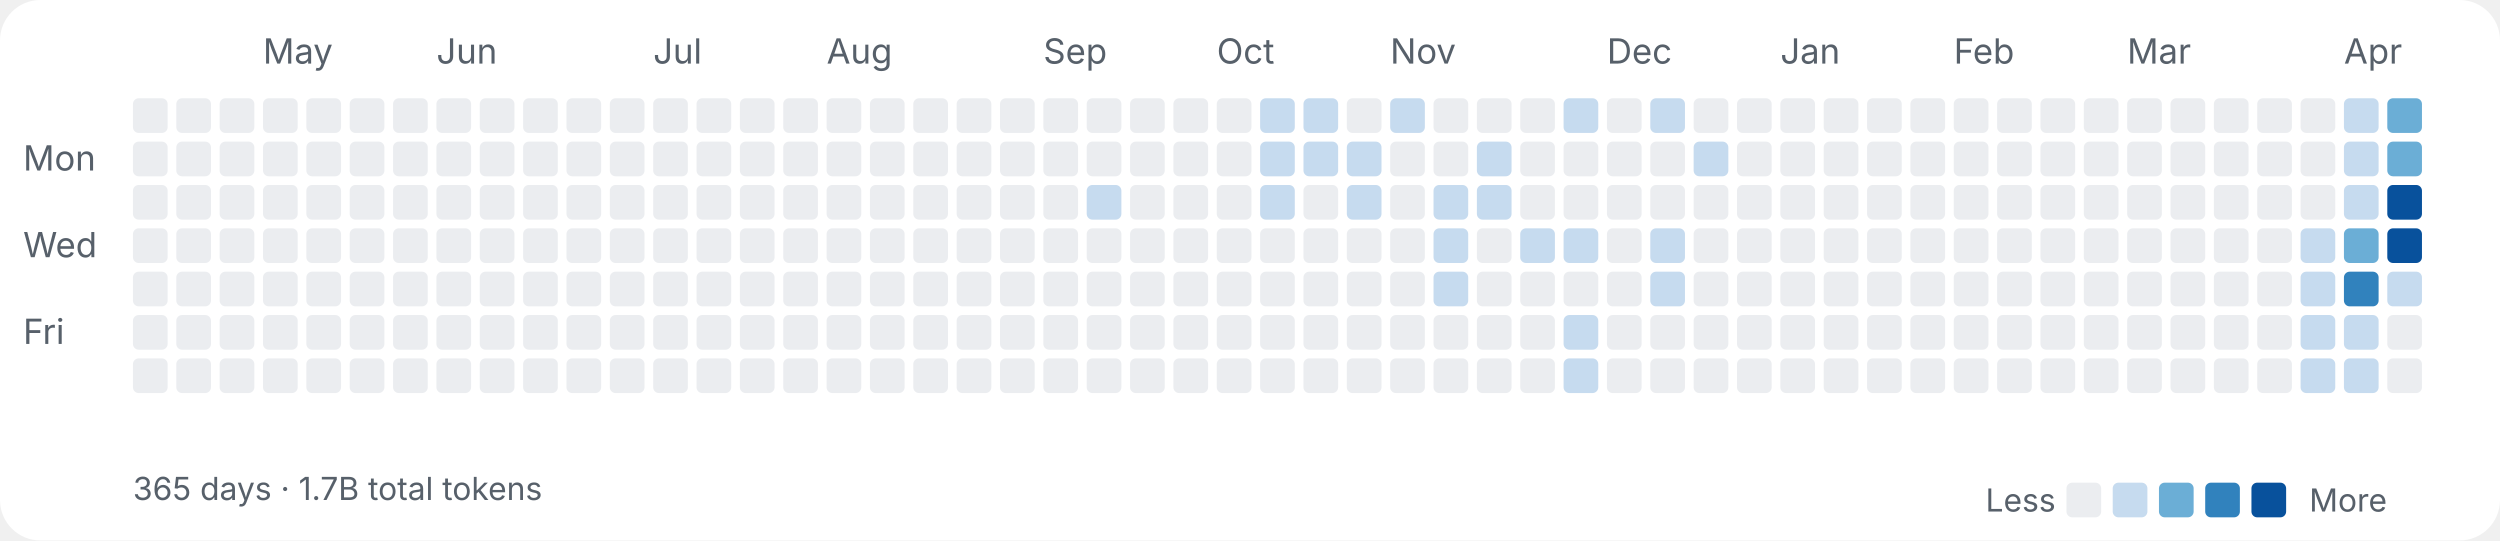
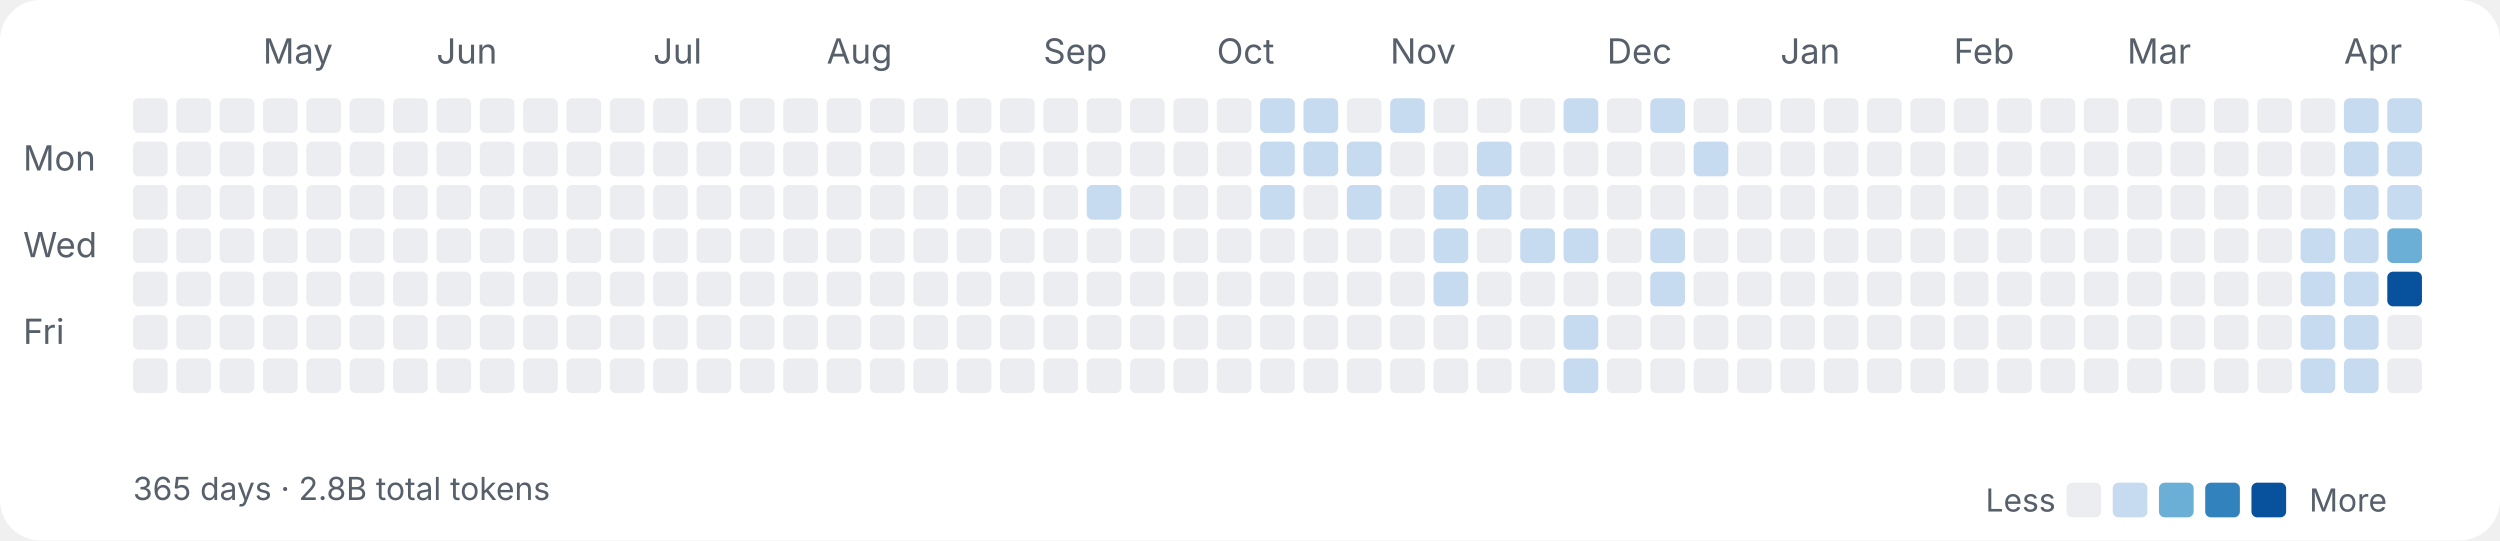
<svg xmlns="http://www.w3.org/2000/svg" width="865" height="187" viewBox="0 0 865 187" fill="none">
  <style>
.label{font:12px ui-sans-serif,system-ui,-apple-system,sans-serif;fill:#57606a}
.sub{font:11px ui-sans-serif,system-ui,-apple-system,sans-serif;fill:#57606a}
</style>
  <rect width="100%" height="100%" rx="14" fill="#ffffff" />
  <text class="label" x="8" y="59">Mon</text>
  <text class="label" x="8" y="89">Wed</text>
  <text class="label" x="8" y="119">Fri</text>
  <rect x="46" y="34" width="12" height="12" rx="2" fill="#ebedf0" />
  <rect x="46" y="49" width="12" height="12" rx="2" fill="#ebedf0" />
  <rect x="46" y="64" width="12" height="12" rx="2" fill="#ebedf0" />
  <rect x="46" y="79" width="12" height="12" rx="2" fill="#ebedf0" />
  <rect x="46" y="94" width="12" height="12" rx="2" fill="#ebedf0" />
  <rect x="46" y="109" width="12" height="12" rx="2" fill="#ebedf0" />
  <rect x="46" y="124" width="12" height="12" rx="2" fill="#ebedf0" />
  <rect x="61" y="34" width="12" height="12" rx="2" fill="#ebedf0" />
  <rect x="61" y="49" width="12" height="12" rx="2" fill="#ebedf0" />
  <rect x="61" y="64" width="12" height="12" rx="2" fill="#ebedf0" />
  <rect x="61" y="79" width="12" height="12" rx="2" fill="#ebedf0" />
  <rect x="61" y="94" width="12" height="12" rx="2" fill="#ebedf0" />
  <rect x="61" y="109" width="12" height="12" rx="2" fill="#ebedf0" />
  <rect x="61" y="124" width="12" height="12" rx="2" fill="#ebedf0" />
  <rect x="76" y="34" width="12" height="12" rx="2" fill="#ebedf0" />
  <rect x="76" y="49" width="12" height="12" rx="2" fill="#ebedf0" />
  <rect x="76" y="64" width="12" height="12" rx="2" fill="#ebedf0" />
  <rect x="76" y="79" width="12" height="12" rx="2" fill="#ebedf0" />
  <rect x="76" y="94" width="12" height="12" rx="2" fill="#ebedf0" />
  <rect x="76" y="109" width="12" height="12" rx="2" fill="#ebedf0" />
  <rect x="76" y="124" width="12" height="12" rx="2" fill="#ebedf0" />
  <text class="label" x="91" y="22">May</text>
  <rect x="91" y="34" width="12" height="12" rx="2" fill="#ebedf0" />
  <rect x="91" y="49" width="12" height="12" rx="2" fill="#ebedf0" />
  <rect x="91" y="64" width="12" height="12" rx="2" fill="#ebedf0" />
  <rect x="91" y="79" width="12" height="12" rx="2" fill="#ebedf0" />
  <rect x="91" y="94" width="12" height="12" rx="2" fill="#ebedf0" />
  <rect x="91" y="109" width="12" height="12" rx="2" fill="#ebedf0" />
  <rect x="91" y="124" width="12" height="12" rx="2" fill="#ebedf0" />
  <rect x="106" y="34" width="12" height="12" rx="2" fill="#ebedf0" />
  <rect x="106" y="49" width="12" height="12" rx="2" fill="#ebedf0" />
  <rect x="106" y="64" width="12" height="12" rx="2" fill="#ebedf0" />
  <rect x="106" y="79" width="12" height="12" rx="2" fill="#ebedf0" />
  <rect x="106" y="94" width="12" height="12" rx="2" fill="#ebedf0" />
  <rect x="106" y="109" width="12" height="12" rx="2" fill="#ebedf0" />
  <rect x="106" y="124" width="12" height="12" rx="2" fill="#ebedf0" />
  <rect x="121" y="34" width="12" height="12" rx="2" fill="#ebedf0" />
  <rect x="121" y="49" width="12" height="12" rx="2" fill="#ebedf0" />
  <rect x="121" y="64" width="12" height="12" rx="2" fill="#ebedf0" />
  <rect x="121" y="79" width="12" height="12" rx="2" fill="#ebedf0" />
  <rect x="121" y="94" width="12" height="12" rx="2" fill="#ebedf0" />
  <rect x="121" y="109" width="12" height="12" rx="2" fill="#ebedf0" />
  <rect x="121" y="124" width="12" height="12" rx="2" fill="#ebedf0" />
  <rect x="136" y="34" width="12" height="12" rx="2" fill="#ebedf0" />
  <rect x="136" y="49" width="12" height="12" rx="2" fill="#ebedf0" />
  <rect x="136" y="64" width="12" height="12" rx="2" fill="#ebedf0" />
  <rect x="136" y="79" width="12" height="12" rx="2" fill="#ebedf0" />
  <rect x="136" y="94" width="12" height="12" rx="2" fill="#ebedf0" />
  <rect x="136" y="109" width="12" height="12" rx="2" fill="#ebedf0" />
  <rect x="136" y="124" width="12" height="12" rx="2" fill="#ebedf0" />
  <text class="label" x="151" y="22">Jun</text>
  <rect x="151" y="34" width="12" height="12" rx="2" fill="#ebedf0" />
  <rect x="151" y="49" width="12" height="12" rx="2" fill="#ebedf0" />
  <rect x="151" y="64" width="12" height="12" rx="2" fill="#ebedf0" />
  <rect x="151" y="79" width="12" height="12" rx="2" fill="#ebedf0" />
  <rect x="151" y="94" width="12" height="12" rx="2" fill="#ebedf0" />
  <rect x="151" y="109" width="12" height="12" rx="2" fill="#ebedf0" />
  <rect x="151" y="124" width="12" height="12" rx="2" fill="#ebedf0" />
  <rect x="166" y="34" width="12" height="12" rx="2" fill="#ebedf0" />
  <rect x="166" y="49" width="12" height="12" rx="2" fill="#ebedf0" />
  <rect x="166" y="64" width="12" height="12" rx="2" fill="#ebedf0" />
  <rect x="166" y="79" width="12" height="12" rx="2" fill="#ebedf0" />
  <rect x="166" y="94" width="12" height="12" rx="2" fill="#ebedf0" />
  <rect x="166" y="109" width="12" height="12" rx="2" fill="#ebedf0" />
  <rect x="166" y="124" width="12" height="12" rx="2" fill="#ebedf0" />
  <rect x="181" y="34" width="12" height="12" rx="2" fill="#ebedf0" />
  <rect x="181" y="49" width="12" height="12" rx="2" fill="#ebedf0" />
  <rect x="181" y="64" width="12" height="12" rx="2" fill="#ebedf0" />
  <rect x="181" y="79" width="12" height="12" rx="2" fill="#ebedf0" />
  <rect x="181" y="94" width="12" height="12" rx="2" fill="#ebedf0" />
  <rect x="181" y="109" width="12" height="12" rx="2" fill="#ebedf0" />
  <rect x="181" y="124" width="12" height="12" rx="2" fill="#ebedf0" />
  <rect x="196" y="34" width="12" height="12" rx="2" fill="#ebedf0" />
  <rect x="196" y="49" width="12" height="12" rx="2" fill="#ebedf0" />
  <rect x="196" y="64" width="12" height="12" rx="2" fill="#ebedf0" />
  <rect x="196" y="79" width="12" height="12" rx="2" fill="#ebedf0" />
  <rect x="196" y="94" width="12" height="12" rx="2" fill="#ebedf0" />
  <rect x="196" y="109" width="12" height="12" rx="2" fill="#ebedf0" />
  <rect x="196" y="124" width="12" height="12" rx="2" fill="#ebedf0" />
  <rect x="211" y="34" width="12" height="12" rx="2" fill="#ebedf0" />
  <rect x="211" y="49" width="12" height="12" rx="2" fill="#ebedf0" />
  <rect x="211" y="64" width="12" height="12" rx="2" fill="#ebedf0" />
  <rect x="211" y="79" width="12" height="12" rx="2" fill="#ebedf0" />
  <rect x="211" y="94" width="12" height="12" rx="2" fill="#ebedf0" />
  <rect x="211" y="109" width="12" height="12" rx="2" fill="#ebedf0" />
  <rect x="211" y="124" width="12" height="12" rx="2" fill="#ebedf0" />
  <text class="label" x="226" y="22">Jul</text>
  <rect x="226" y="34" width="12" height="12" rx="2" fill="#ebedf0" />
  <rect x="226" y="49" width="12" height="12" rx="2" fill="#ebedf0" />
  <rect x="226" y="64" width="12" height="12" rx="2" fill="#ebedf0" />
  <rect x="226" y="79" width="12" height="12" rx="2" fill="#ebedf0" />
  <rect x="226" y="94" width="12" height="12" rx="2" fill="#ebedf0" />
  <rect x="226" y="109" width="12" height="12" rx="2" fill="#ebedf0" />
  <rect x="226" y="124" width="12" height="12" rx="2" fill="#ebedf0" />
  <rect x="241" y="34" width="12" height="12" rx="2" fill="#ebedf0" />
  <rect x="241" y="49" width="12" height="12" rx="2" fill="#ebedf0" />
  <rect x="241" y="64" width="12" height="12" rx="2" fill="#ebedf0" />
  <rect x="241" y="79" width="12" height="12" rx="2" fill="#ebedf0" />
  <rect x="241" y="94" width="12" height="12" rx="2" fill="#ebedf0" />
  <rect x="241" y="109" width="12" height="12" rx="2" fill="#ebedf0" />
  <rect x="241" y="124" width="12" height="12" rx="2" fill="#ebedf0" />
  <rect x="256" y="34" width="12" height="12" rx="2" fill="#ebedf0" />
  <rect x="256" y="49" width="12" height="12" rx="2" fill="#ebedf0" />
  <rect x="256" y="64" width="12" height="12" rx="2" fill="#ebedf0" />
  <rect x="256" y="79" width="12" height="12" rx="2" fill="#ebedf0" />
  <rect x="256" y="94" width="12" height="12" rx="2" fill="#ebedf0" />
  <rect x="256" y="109" width="12" height="12" rx="2" fill="#ebedf0" />
  <rect x="256" y="124" width="12" height="12" rx="2" fill="#ebedf0" />
  <rect x="271" y="34" width="12" height="12" rx="2" fill="#ebedf0" />
  <rect x="271" y="49" width="12" height="12" rx="2" fill="#ebedf0" />
  <rect x="271" y="64" width="12" height="12" rx="2" fill="#ebedf0" />
  <rect x="271" y="79" width="12" height="12" rx="2" fill="#ebedf0" />
  <rect x="271" y="94" width="12" height="12" rx="2" fill="#ebedf0" />
  <rect x="271" y="109" width="12" height="12" rx="2" fill="#ebedf0" />
  <rect x="271" y="124" width="12" height="12" rx="2" fill="#ebedf0" />
  <text class="label" x="286" y="22">Aug</text>
  <rect x="286" y="34" width="12" height="12" rx="2" fill="#ebedf0" />
  <rect x="286" y="49" width="12" height="12" rx="2" fill="#ebedf0" />
  <rect x="286" y="64" width="12" height="12" rx="2" fill="#ebedf0" />
  <rect x="286" y="79" width="12" height="12" rx="2" fill="#ebedf0" />
  <rect x="286" y="94" width="12" height="12" rx="2" fill="#ebedf0" />
  <rect x="286" y="109" width="12" height="12" rx="2" fill="#ebedf0" />
  <rect x="286" y="124" width="12" height="12" rx="2" fill="#ebedf0" />
  <rect x="301" y="34" width="12" height="12" rx="2" fill="#ebedf0" />
  <rect x="301" y="49" width="12" height="12" rx="2" fill="#ebedf0" />
  <rect x="301" y="64" width="12" height="12" rx="2" fill="#ebedf0" />
  <rect x="301" y="79" width="12" height="12" rx="2" fill="#ebedf0" />
  <rect x="301" y="94" width="12" height="12" rx="2" fill="#ebedf0" />
  <rect x="301" y="109" width="12" height="12" rx="2" fill="#ebedf0" />
  <rect x="301" y="124" width="12" height="12" rx="2" fill="#ebedf0" />
  <rect x="316" y="34" width="12" height="12" rx="2" fill="#ebedf0" />
  <rect x="316" y="49" width="12" height="12" rx="2" fill="#ebedf0" />
  <rect x="316" y="64" width="12" height="12" rx="2" fill="#ebedf0" />
  <rect x="316" y="79" width="12" height="12" rx="2" fill="#ebedf0" />
  <rect x="316" y="94" width="12" height="12" rx="2" fill="#ebedf0" />
  <rect x="316" y="109" width="12" height="12" rx="2" fill="#ebedf0" />
  <rect x="316" y="124" width="12" height="12" rx="2" fill="#ebedf0" />
  <rect x="331" y="34" width="12" height="12" rx="2" fill="#ebedf0" />
  <rect x="331" y="49" width="12" height="12" rx="2" fill="#ebedf0" />
  <rect x="331" y="64" width="12" height="12" rx="2" fill="#ebedf0" />
  <rect x="331" y="79" width="12" height="12" rx="2" fill="#ebedf0" />
  <rect x="331" y="94" width="12" height="12" rx="2" fill="#ebedf0" />
  <rect x="331" y="109" width="12" height="12" rx="2" fill="#ebedf0" />
  <rect x="331" y="124" width="12" height="12" rx="2" fill="#ebedf0" />
  <rect x="346" y="34" width="12" height="12" rx="2" fill="#ebedf0" />
  <rect x="346" y="49" width="12" height="12" rx="2" fill="#ebedf0" />
  <rect x="346" y="64" width="12" height="12" rx="2" fill="#ebedf0" />
  <rect x="346" y="79" width="12" height="12" rx="2" fill="#ebedf0" />
  <rect x="346" y="94" width="12" height="12" rx="2" fill="#ebedf0" />
  <rect x="346" y="109" width="12" height="12" rx="2" fill="#ebedf0" />
  <rect x="346" y="124" width="12" height="12" rx="2" fill="#ebedf0" />
  <text class="label" x="361" y="22">Sep</text>
  <rect x="361" y="34" width="12" height="12" rx="2" fill="#ebedf0" />
  <rect x="361" y="49" width="12" height="12" rx="2" fill="#ebedf0" />
  <rect x="361" y="64" width="12" height="12" rx="2" fill="#ebedf0" />
  <rect x="361" y="79" width="12" height="12" rx="2" fill="#ebedf0" />
  <rect x="361" y="94" width="12" height="12" rx="2" fill="#ebedf0" />
  <rect x="361" y="109" width="12" height="12" rx="2" fill="#ebedf0" />
  <rect x="361" y="124" width="12" height="12" rx="2" fill="#ebedf0" />
  <rect x="376" y="34" width="12" height="12" rx="2" fill="#ebedf0" />
  <rect x="376" y="49" width="12" height="12" rx="2" fill="#ebedf0" />
  <rect x="376" y="64" width="12" height="12" rx="2" fill="#c6dbef" />
  <rect x="376" y="79" width="12" height="12" rx="2" fill="#ebedf0" />
  <rect x="376" y="94" width="12" height="12" rx="2" fill="#ebedf0" />
  <rect x="376" y="109" width="12" height="12" rx="2" fill="#ebedf0" />
  <rect x="376" y="124" width="12" height="12" rx="2" fill="#ebedf0" />
  <rect x="391" y="34" width="12" height="12" rx="2" fill="#ebedf0" />
  <rect x="391" y="49" width="12" height="12" rx="2" fill="#ebedf0" />
  <rect x="391" y="64" width="12" height="12" rx="2" fill="#ebedf0" />
  <rect x="391" y="79" width="12" height="12" rx="2" fill="#ebedf0" />
  <rect x="391" y="94" width="12" height="12" rx="2" fill="#ebedf0" />
  <rect x="391" y="109" width="12" height="12" rx="2" fill="#ebedf0" />
  <rect x="391" y="124" width="12" height="12" rx="2" fill="#ebedf0" />
  <rect x="406" y="34" width="12" height="12" rx="2" fill="#ebedf0" />
  <rect x="406" y="49" width="12" height="12" rx="2" fill="#ebedf0" />
  <rect x="406" y="64" width="12" height="12" rx="2" fill="#ebedf0" />
  <rect x="406" y="79" width="12" height="12" rx="2" fill="#ebedf0" />
  <rect x="406" y="94" width="12" height="12" rx="2" fill="#ebedf0" />
  <rect x="406" y="109" width="12" height="12" rx="2" fill="#ebedf0" />
  <rect x="406" y="124" width="12" height="12" rx="2" fill="#ebedf0" />
  <text class="label" x="421" y="22">Oct</text>
  <rect x="421" y="34" width="12" height="12" rx="2" fill="#ebedf0" />
  <rect x="421" y="49" width="12" height="12" rx="2" fill="#ebedf0" />
  <rect x="421" y="64" width="12" height="12" rx="2" fill="#ebedf0" />
  <rect x="421" y="79" width="12" height="12" rx="2" fill="#ebedf0" />
  <rect x="421" y="94" width="12" height="12" rx="2" fill="#ebedf0" />
  <rect x="421" y="109" width="12" height="12" rx="2" fill="#ebedf0" />
  <rect x="421" y="124" width="12" height="12" rx="2" fill="#ebedf0" />
  <rect x="436" y="34" width="12" height="12" rx="2" fill="#c6dbef" />
  <rect x="436" y="49" width="12" height="12" rx="2" fill="#c6dbef" />
  <rect x="436" y="64" width="12" height="12" rx="2" fill="#c6dbef" />
  <rect x="436" y="79" width="12" height="12" rx="2" fill="#ebedf0" />
  <rect x="436" y="94" width="12" height="12" rx="2" fill="#ebedf0" />
  <rect x="436" y="109" width="12" height="12" rx="2" fill="#ebedf0" />
  <rect x="436" y="124" width="12" height="12" rx="2" fill="#ebedf0" />
  <rect x="451" y="34" width="12" height="12" rx="2" fill="#c6dbef" />
  <rect x="451" y="49" width="12" height="12" rx="2" fill="#c6dbef" />
  <rect x="451" y="64" width="12" height="12" rx="2" fill="#ebedf0" />
  <rect x="451" y="79" width="12" height="12" rx="2" fill="#ebedf0" />
  <rect x="451" y="94" width="12" height="12" rx="2" fill="#ebedf0" />
  <rect x="451" y="109" width="12" height="12" rx="2" fill="#ebedf0" />
  <rect x="451" y="124" width="12" height="12" rx="2" fill="#ebedf0" />
  <rect x="466" y="34" width="12" height="12" rx="2" fill="#ebedf0" />
  <rect x="466" y="49" width="12" height="12" rx="2" fill="#c6dbef" />
  <rect x="466" y="64" width="12" height="12" rx="2" fill="#c6dbef" />
  <rect x="466" y="79" width="12" height="12" rx="2" fill="#ebedf0" />
  <rect x="466" y="94" width="12" height="12" rx="2" fill="#ebedf0" />
  <rect x="466" y="109" width="12" height="12" rx="2" fill="#ebedf0" />
  <rect x="466" y="124" width="12" height="12" rx="2" fill="#ebedf0" />
  <text class="label" x="481" y="22">Nov</text>
  <rect x="481" y="34" width="12" height="12" rx="2" fill="#c6dbef" />
  <rect x="481" y="49" width="12" height="12" rx="2" fill="#ebedf0" />
  <rect x="481" y="64" width="12" height="12" rx="2" fill="#ebedf0" />
  <rect x="481" y="79" width="12" height="12" rx="2" fill="#ebedf0" />
  <rect x="481" y="94" width="12" height="12" rx="2" fill="#ebedf0" />
  <rect x="481" y="109" width="12" height="12" rx="2" fill="#ebedf0" />
  <rect x="481" y="124" width="12" height="12" rx="2" fill="#ebedf0" />
  <rect x="496" y="34" width="12" height="12" rx="2" fill="#ebedf0" />
  <rect x="496" y="49" width="12" height="12" rx="2" fill="#ebedf0" />
  <rect x="496" y="64" width="12" height="12" rx="2" fill="#c6dbef" />
  <rect x="496" y="79" width="12" height="12" rx="2" fill="#c6dbef" />
  <rect x="496" y="94" width="12" height="12" rx="2" fill="#c6dbef" />
  <rect x="496" y="109" width="12" height="12" rx="2" fill="#ebedf0" />
  <rect x="496" y="124" width="12" height="12" rx="2" fill="#ebedf0" />
  <rect x="511" y="34" width="12" height="12" rx="2" fill="#ebedf0" />
  <rect x="511" y="49" width="12" height="12" rx="2" fill="#c6dbef" />
  <rect x="511" y="64" width="12" height="12" rx="2" fill="#c6dbef" />
  <rect x="511" y="79" width="12" height="12" rx="2" fill="#ebedf0" />
  <rect x="511" y="94" width="12" height="12" rx="2" fill="#ebedf0" />
  <rect x="511" y="109" width="12" height="12" rx="2" fill="#ebedf0" />
  <rect x="511" y="124" width="12" height="12" rx="2" fill="#ebedf0" />
  <rect x="526" y="34" width="12" height="12" rx="2" fill="#ebedf0" />
  <rect x="526" y="49" width="12" height="12" rx="2" fill="#ebedf0" />
  <rect x="526" y="64" width="12" height="12" rx="2" fill="#ebedf0" />
  <rect x="526" y="79" width="12" height="12" rx="2" fill="#c6dbef" />
  <rect x="526" y="94" width="12" height="12" rx="2" fill="#ebedf0" />
  <rect x="526" y="109" width="12" height="12" rx="2" fill="#ebedf0" />
  <rect x="526" y="124" width="12" height="12" rx="2" fill="#ebedf0" />
  <rect x="541" y="34" width="12" height="12" rx="2" fill="#c6dbef" />
  <rect x="541" y="49" width="12" height="12" rx="2" fill="#ebedf0" />
  <rect x="541" y="64" width="12" height="12" rx="2" fill="#ebedf0" />
  <rect x="541" y="79" width="12" height="12" rx="2" fill="#c6dbef" />
  <rect x="541" y="94" width="12" height="12" rx="2" fill="#ebedf0" />
  <rect x="541" y="109" width="12" height="12" rx="2" fill="#c6dbef" />
  <rect x="541" y="124" width="12" height="12" rx="2" fill="#c6dbef" />
  <text class="label" x="556" y="22">Dec</text>
  <rect x="556" y="34" width="12" height="12" rx="2" fill="#ebedf0" />
  <rect x="556" y="49" width="12" height="12" rx="2" fill="#ebedf0" />
  <rect x="556" y="64" width="12" height="12" rx="2" fill="#ebedf0" />
  <rect x="556" y="79" width="12" height="12" rx="2" fill="#ebedf0" />
  <rect x="556" y="94" width="12" height="12" rx="2" fill="#ebedf0" />
  <rect x="556" y="109" width="12" height="12" rx="2" fill="#ebedf0" />
  <rect x="556" y="124" width="12" height="12" rx="2" fill="#ebedf0" />
  <rect x="571" y="34" width="12" height="12" rx="2" fill="#c6dbef" />
  <rect x="571" y="49" width="12" height="12" rx="2" fill="#ebedf0" />
  <rect x="571" y="64" width="12" height="12" rx="2" fill="#ebedf0" />
  <rect x="571" y="79" width="12" height="12" rx="2" fill="#c6dbef" />
  <rect x="571" y="94" width="12" height="12" rx="2" fill="#c6dbef" />
  <rect x="571" y="109" width="12" height="12" rx="2" fill="#ebedf0" />
  <rect x="571" y="124" width="12" height="12" rx="2" fill="#ebedf0" />
  <rect x="586" y="34" width="12" height="12" rx="2" fill="#ebedf0" />
  <rect x="586" y="49" width="12" height="12" rx="2" fill="#c6dbef" />
  <rect x="586" y="64" width="12" height="12" rx="2" fill="#ebedf0" />
  <rect x="586" y="79" width="12" height="12" rx="2" fill="#ebedf0" />
  <rect x="586" y="94" width="12" height="12" rx="2" fill="#ebedf0" />
  <rect x="586" y="109" width="12" height="12" rx="2" fill="#ebedf0" />
  <rect x="586" y="124" width="12" height="12" rx="2" fill="#ebedf0" />
  <rect x="601" y="34" width="12" height="12" rx="2" fill="#ebedf0" />
  <rect x="601" y="49" width="12" height="12" rx="2" fill="#ebedf0" />
  <rect x="601" y="64" width="12" height="12" rx="2" fill="#ebedf0" />
  <rect x="601" y="79" width="12" height="12" rx="2" fill="#ebedf0" />
  <rect x="601" y="94" width="12" height="12" rx="2" fill="#ebedf0" />
  <rect x="601" y="109" width="12" height="12" rx="2" fill="#ebedf0" />
  <rect x="601" y="124" width="12" height="12" rx="2" fill="#ebedf0" />
  <text class="label" x="616" y="22">Jan</text>
  <rect x="616" y="34" width="12" height="12" rx="2" fill="#ebedf0" />
  <rect x="616" y="49" width="12" height="12" rx="2" fill="#ebedf0" />
  <rect x="616" y="64" width="12" height="12" rx="2" fill="#ebedf0" />
  <rect x="616" y="79" width="12" height="12" rx="2" fill="#ebedf0" />
  <rect x="616" y="94" width="12" height="12" rx="2" fill="#ebedf0" />
  <rect x="616" y="109" width="12" height="12" rx="2" fill="#ebedf0" />
  <rect x="616" y="124" width="12" height="12" rx="2" fill="#ebedf0" />
  <rect x="631" y="34" width="12" height="12" rx="2" fill="#ebedf0" />
  <rect x="631" y="49" width="12" height="12" rx="2" fill="#ebedf0" />
  <rect x="631" y="64" width="12" height="12" rx="2" fill="#ebedf0" />
  <rect x="631" y="79" width="12" height="12" rx="2" fill="#ebedf0" />
  <rect x="631" y="94" width="12" height="12" rx="2" fill="#ebedf0" />
  <rect x="631" y="109" width="12" height="12" rx="2" fill="#ebedf0" />
  <rect x="631" y="124" width="12" height="12" rx="2" fill="#ebedf0" />
  <rect x="646" y="34" width="12" height="12" rx="2" fill="#ebedf0" />
  <rect x="646" y="49" width="12" height="12" rx="2" fill="#ebedf0" />
  <rect x="646" y="64" width="12" height="12" rx="2" fill="#ebedf0" />
  <rect x="646" y="79" width="12" height="12" rx="2" fill="#ebedf0" />
  <rect x="646" y="94" width="12" height="12" rx="2" fill="#ebedf0" />
  <rect x="646" y="109" width="12" height="12" rx="2" fill="#ebedf0" />
  <rect x="646" y="124" width="12" height="12" rx="2" fill="#ebedf0" />
  <rect x="661" y="34" width="12" height="12" rx="2" fill="#ebedf0" />
  <rect x="661" y="49" width="12" height="12" rx="2" fill="#ebedf0" />
  <rect x="661" y="64" width="12" height="12" rx="2" fill="#ebedf0" />
  <rect x="661" y="79" width="12" height="12" rx="2" fill="#ebedf0" />
  <rect x="661" y="94" width="12" height="12" rx="2" fill="#ebedf0" />
  <rect x="661" y="109" width="12" height="12" rx="2" fill="#ebedf0" />
  <rect x="661" y="124" width="12" height="12" rx="2" fill="#ebedf0" />
  <text class="label" x="676" y="22">Feb</text>
  <rect x="676" y="34" width="12" height="12" rx="2" fill="#ebedf0" />
  <rect x="676" y="49" width="12" height="12" rx="2" fill="#ebedf0" />
  <rect x="676" y="64" width="12" height="12" rx="2" fill="#ebedf0" />
  <rect x="676" y="79" width="12" height="12" rx="2" fill="#ebedf0" />
  <rect x="676" y="94" width="12" height="12" rx="2" fill="#ebedf0" />
  <rect x="676" y="109" width="12" height="12" rx="2" fill="#ebedf0" />
  <rect x="676" y="124" width="12" height="12" rx="2" fill="#ebedf0" />
  <rect x="691" y="34" width="12" height="12" rx="2" fill="#ebedf0" />
  <rect x="691" y="49" width="12" height="12" rx="2" fill="#ebedf0" />
  <rect x="691" y="64" width="12" height="12" rx="2" fill="#ebedf0" />
  <rect x="691" y="79" width="12" height="12" rx="2" fill="#ebedf0" />
  <rect x="691" y="94" width="12" height="12" rx="2" fill="#ebedf0" />
  <rect x="691" y="109" width="12" height="12" rx="2" fill="#ebedf0" />
  <rect x="691" y="124" width="12" height="12" rx="2" fill="#ebedf0" />
  <rect x="706" y="34" width="12" height="12" rx="2" fill="#ebedf0" />
  <rect x="706" y="49" width="12" height="12" rx="2" fill="#ebedf0" />
  <rect x="706" y="64" width="12" height="12" rx="2" fill="#ebedf0" />
  <rect x="706" y="79" width="12" height="12" rx="2" fill="#ebedf0" />
  <rect x="706" y="94" width="12" height="12" rx="2" fill="#ebedf0" />
  <rect x="706" y="109" width="12" height="12" rx="2" fill="#ebedf0" />
  <rect x="706" y="124" width="12" height="12" rx="2" fill="#ebedf0" />
  <rect x="721" y="34" width="12" height="12" rx="2" fill="#ebedf0" />
  <rect x="721" y="49" width="12" height="12" rx="2" fill="#ebedf0" />
  <rect x="721" y="64" width="12" height="12" rx="2" fill="#ebedf0" />
  <rect x="721" y="79" width="12" height="12" rx="2" fill="#ebedf0" />
  <rect x="721" y="94" width="12" height="12" rx="2" fill="#ebedf0" />
  <rect x="721" y="109" width="12" height="12" rx="2" fill="#ebedf0" />
  <rect x="721" y="124" width="12" height="12" rx="2" fill="#ebedf0" />
  <text class="label" x="736" y="22">Mar</text>
  <rect x="736" y="34" width="12" height="12" rx="2" fill="#ebedf0" />
  <rect x="736" y="49" width="12" height="12" rx="2" fill="#ebedf0" />
  <rect x="736" y="64" width="12" height="12" rx="2" fill="#ebedf0" />
  <rect x="736" y="79" width="12" height="12" rx="2" fill="#ebedf0" />
  <rect x="736" y="94" width="12" height="12" rx="2" fill="#ebedf0" />
  <rect x="736" y="109" width="12" height="12" rx="2" fill="#ebedf0" />
  <rect x="736" y="124" width="12" height="12" rx="2" fill="#ebedf0" />
  <rect x="751" y="34" width="12" height="12" rx="2" fill="#ebedf0" />
  <rect x="751" y="49" width="12" height="12" rx="2" fill="#ebedf0" />
  <rect x="751" y="64" width="12" height="12" rx="2" fill="#ebedf0" />
  <rect x="751" y="79" width="12" height="12" rx="2" fill="#ebedf0" />
  <rect x="751" y="94" width="12" height="12" rx="2" fill="#ebedf0" />
  <rect x="751" y="109" width="12" height="12" rx="2" fill="#ebedf0" />
  <rect x="751" y="124" width="12" height="12" rx="2" fill="#ebedf0" />
  <rect x="766" y="34" width="12" height="12" rx="2" fill="#ebedf0" />
  <rect x="766" y="49" width="12" height="12" rx="2" fill="#ebedf0" />
  <rect x="766" y="64" width="12" height="12" rx="2" fill="#ebedf0" />
  <rect x="766" y="79" width="12" height="12" rx="2" fill="#ebedf0" />
  <rect x="766" y="94" width="12" height="12" rx="2" fill="#ebedf0" />
  <rect x="766" y="109" width="12" height="12" rx="2" fill="#ebedf0" />
  <rect x="766" y="124" width="12" height="12" rx="2" fill="#ebedf0" />
  <rect x="781" y="34" width="12" height="12" rx="2" fill="#ebedf0" />
  <rect x="781" y="49" width="12" height="12" rx="2" fill="#ebedf0" />
  <rect x="781" y="64" width="12" height="12" rx="2" fill="#ebedf0" />
  <rect x="781" y="79" width="12" height="12" rx="2" fill="#ebedf0" />
  <rect x="781" y="94" width="12" height="12" rx="2" fill="#ebedf0" />
  <rect x="781" y="109" width="12" height="12" rx="2" fill="#ebedf0" />
  <rect x="781" y="124" width="12" height="12" rx="2" fill="#ebedf0" />
  <rect x="796" y="34" width="12" height="12" rx="2" fill="#ebedf0" />
  <rect x="796" y="49" width="12" height="12" rx="2" fill="#ebedf0" />
  <rect x="796" y="64" width="12" height="12" rx="2" fill="#ebedf0" />
  <rect x="796" y="79" width="12" height="12" rx="2" fill="#c6dbef" />
  <rect x="796" y="94" width="12" height="12" rx="2" fill="#c6dbef" />
  <rect x="796" y="109" width="12" height="12" rx="2" fill="#c6dbef" />
  <rect x="796" y="124" width="12" height="12" rx="2" fill="#c6dbef" />
  <text class="label" x="811" y="22">Apr</text>
  <rect x="811" y="34" width="12" height="12" rx="2" fill="#c6dbef" />
  <rect x="811" y="49" width="12" height="12" rx="2" fill="#c6dbef" />
  <rect x="811" y="64" width="12" height="12" rx="2" fill="#c6dbef" />
-   <rect x="811" y="79" width="12" height="12" rx="2" fill="#6baed6" />
-   <rect x="811" y="94" width="12" height="12" rx="2" fill="#3182bd" />
+   <rect x="811" y="79" width="12" height="12" rx="2" fill="#c6dbef" />
+   <rect x="811" y="94" width="12" height="12" rx="2" fill="#c6dbef" />
  <rect x="811" y="109" width="12" height="12" rx="2" fill="#c6dbef" />
  <rect x="811" y="124" width="12" height="12" rx="2" fill="#c6dbef" />
-   <rect x="826" y="34" width="12" height="12" rx="2" fill="#6baed6" />
-   <rect x="826" y="49" width="12" height="12" rx="2" fill="#6baed6" />
-   <rect x="826" y="64" width="12" height="12" rx="2" fill="#08519c" />
-   <rect x="826" y="79" width="12" height="12" rx="2" fill="#08519c" />
-   <rect x="826" y="94" width="12" height="12" rx="2" fill="#c6dbef" />
+   <rect x="826" y="34" width="12" height="12" rx="2" fill="#c6dbef" />
+   <rect x="826" y="49" width="12" height="12" rx="2" fill="#c6dbef" />
+   <rect x="826" y="64" width="12" height="12" rx="2" fill="#c6dbef" />
+   <rect x="826" y="79" width="12" height="12" rx="2" fill="#6baed6" />
+   <rect x="826" y="94" width="12" height="12" rx="2" fill="#08519c" />
  <rect x="826" y="109" width="12" height="12" rx="2" fill="#ebedf0" />
  <rect x="826" y="124" width="12" height="12" rx="2" fill="#ebedf0" />
  <text class="sub" x="687" y="177">Less</text>
  <rect x="715" y="167" width="12" height="12" rx="2" fill="#ebedf0" />
  <rect x="731" y="167" width="12" height="12" rx="2" fill="#c6dbef" />
  <rect x="747" y="167" width="12" height="12" rx="2" fill="#6baed6" />
  <rect x="763" y="167" width="12" height="12" rx="2" fill="#3182bd" />
  <rect x="779" y="167" width="12" height="12" rx="2" fill="#08519c" />
  <text class="sub" x="799" y="177">More</text>
-   <text class="sub" x="46" y="173">365 days · 1.7B total tokens</text>
+   <text class="sub" x="46" y="173">365 days · 2.8B total tokens</text>
</svg>
